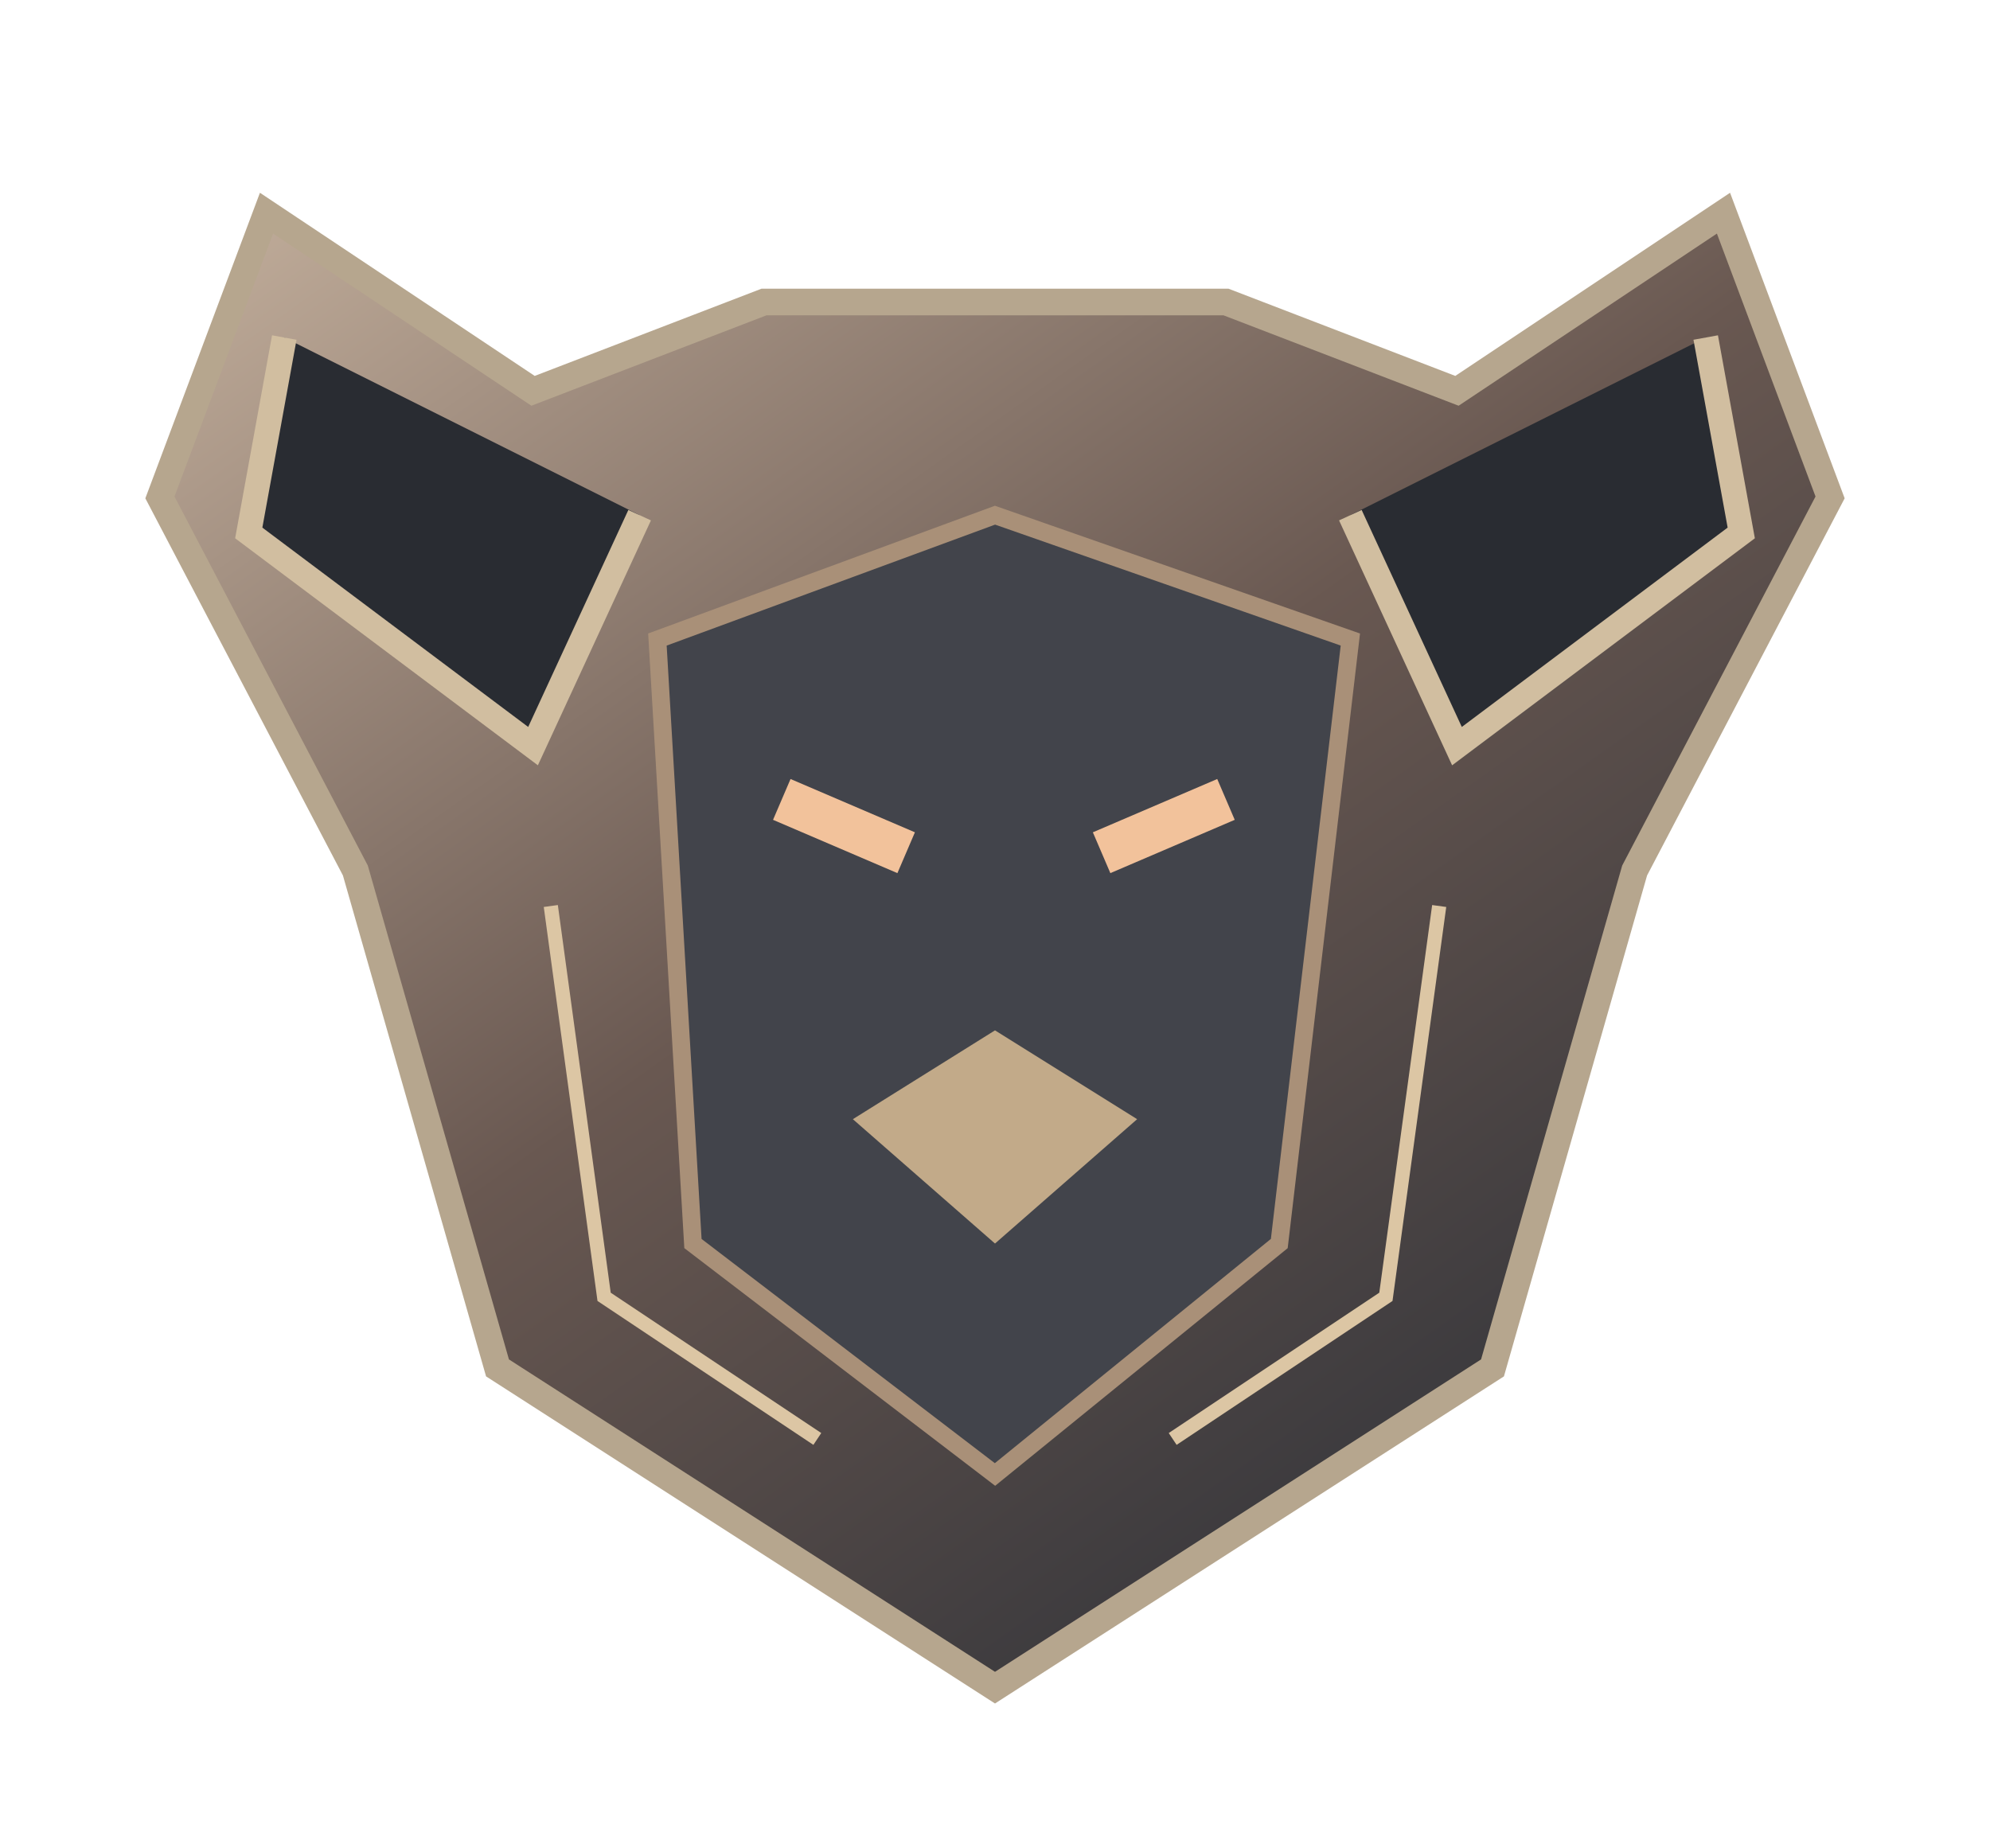
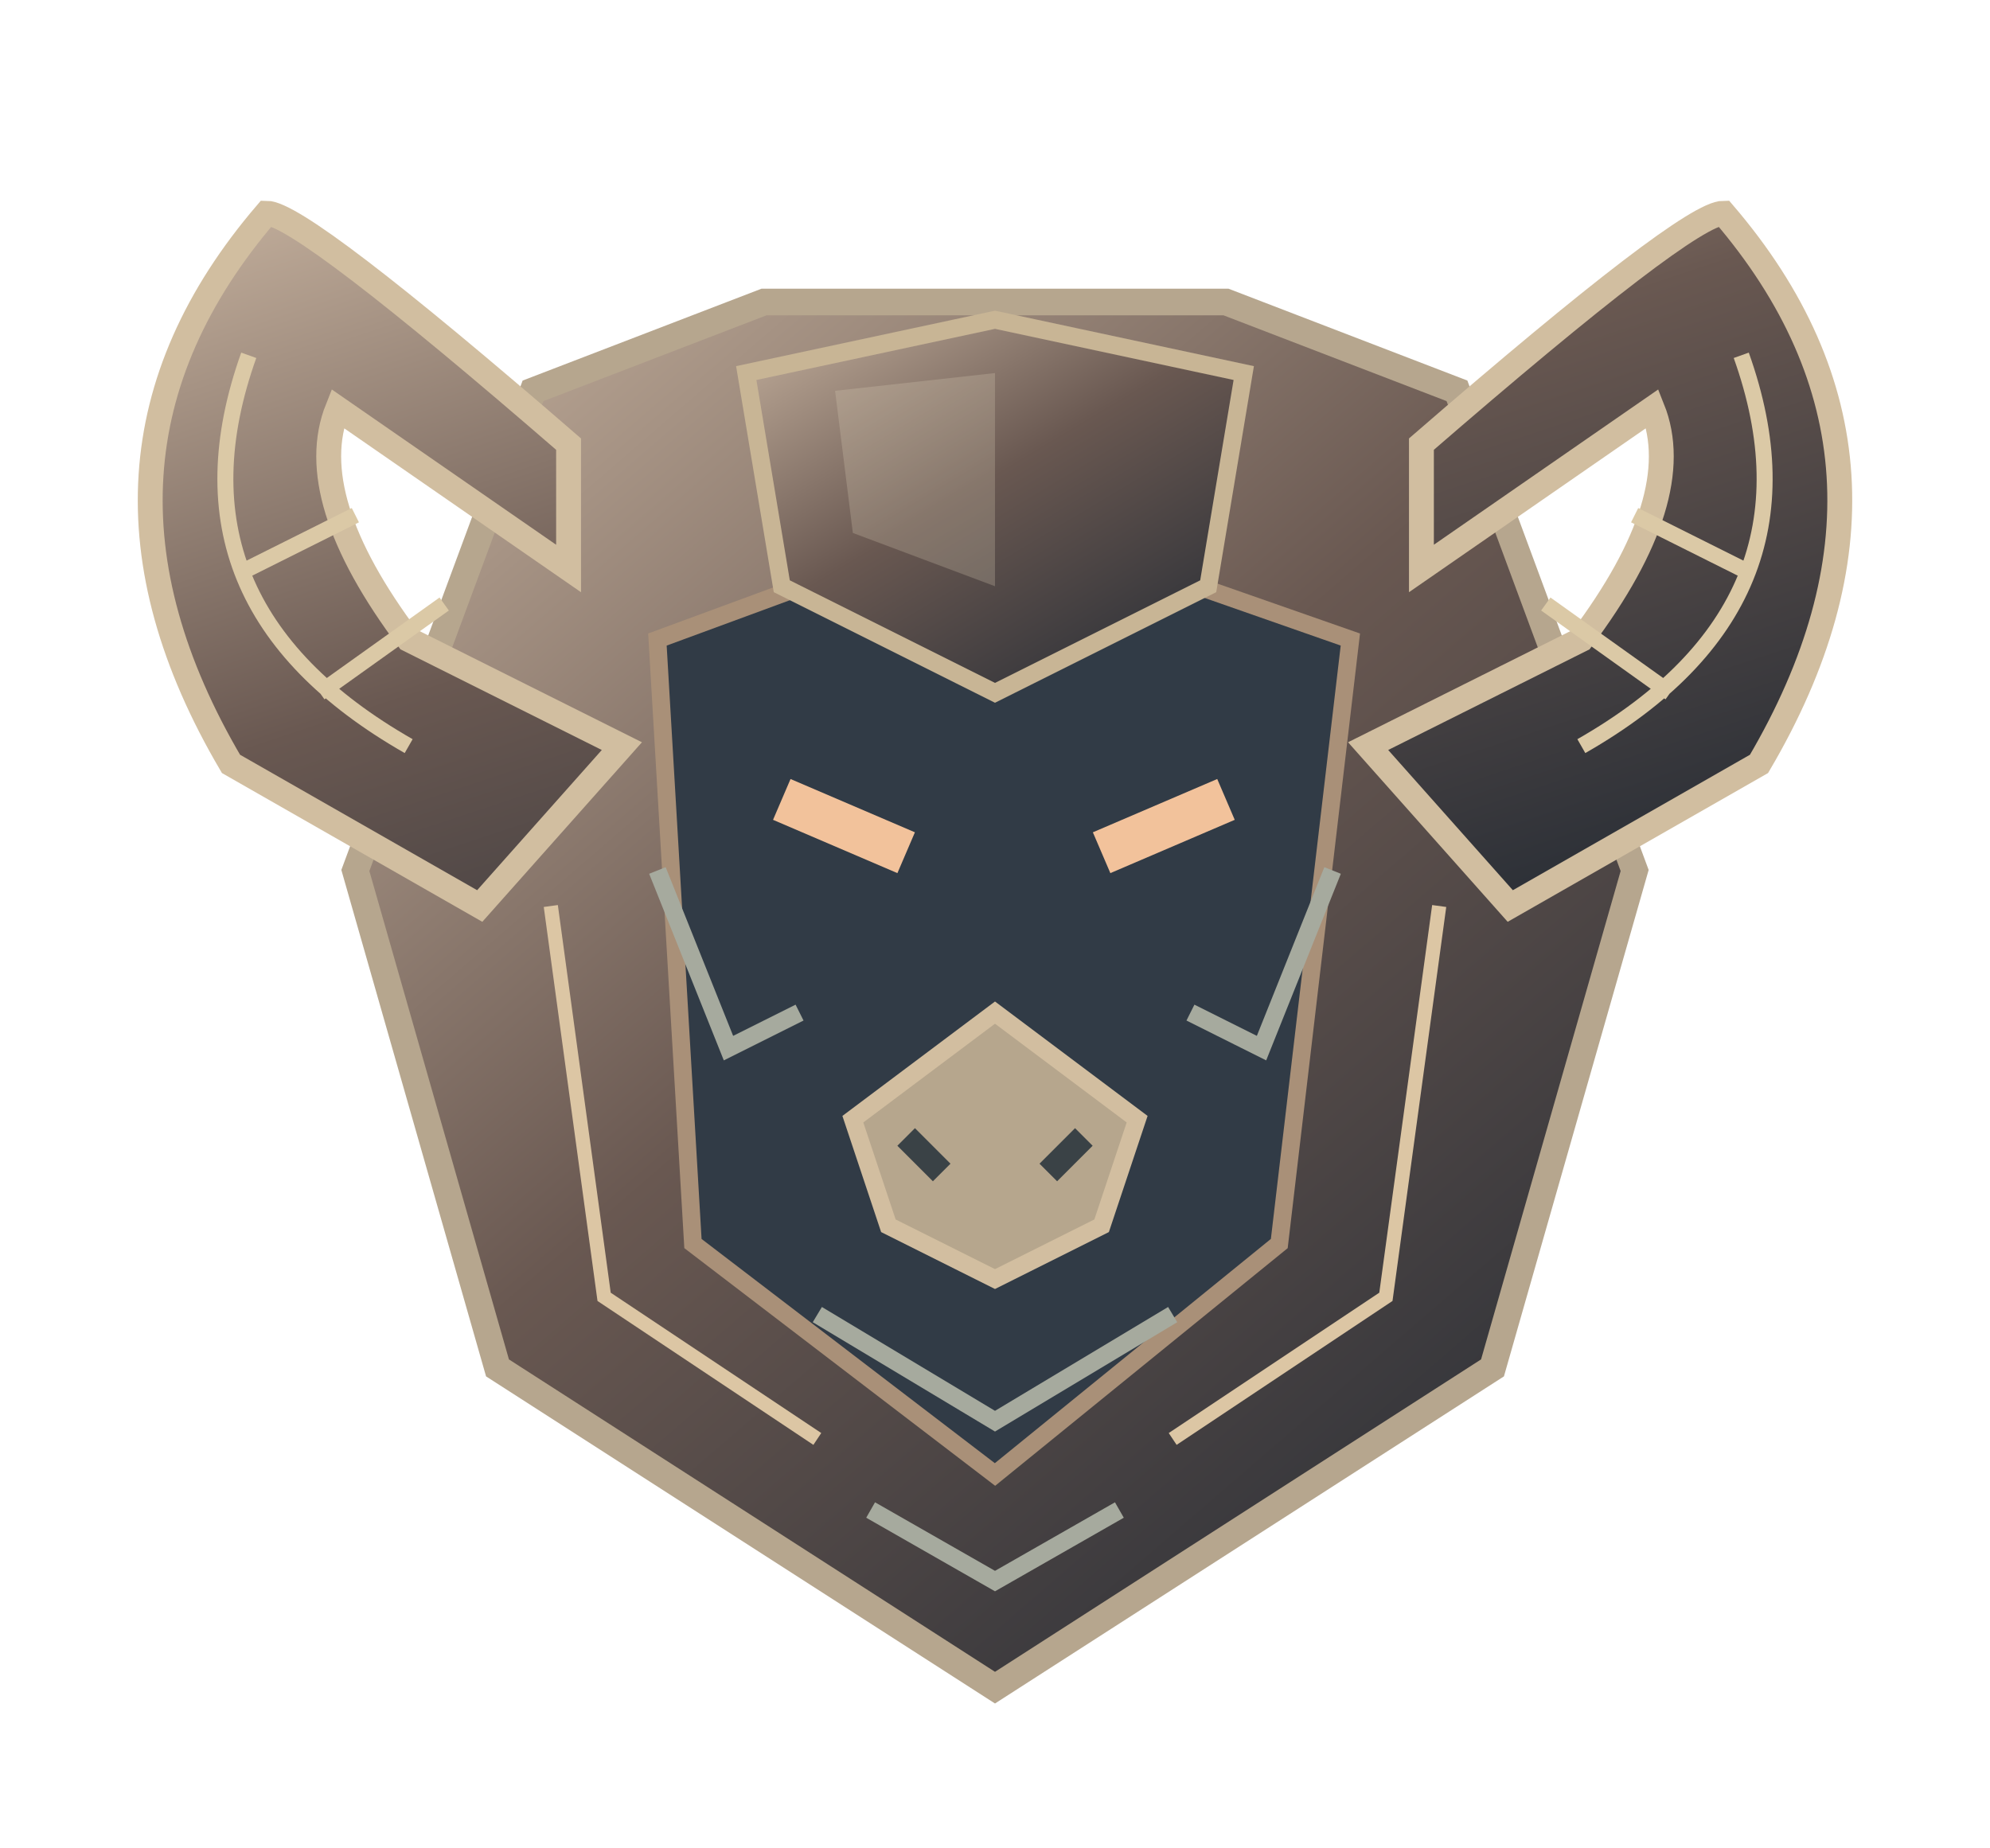
<svg xmlns="http://www.w3.org/2000/svg" width="224" height="208" viewBox="0 0 112 104">
  <defs>
    <linearGradient id="iron" x2=".8" y2="1">
      <stop stop-color="#c4b09d" />
      <stop offset=".5" stop-color="#695851" />
      <stop offset="1" stop-color="#2c3037" />
    </linearGradient>
  </defs>
-   <path d="M30 22L15 12L9 28L20 49L28 77L56 95L84 77L92 49L103 28L97 12L82 22L69 17L43 17Z" fill="url(#iron)" stroke="#b6a68e" stroke-width="1.5" />
-   <path d="M16 19L14 30L30 42L36 29M96 19L98 30L82 42L76 29" fill="#292c32" stroke="#d1bea0" stroke-width="1.4" />
-   <path d="M37 36L56 29L76 36L72 70L56 83L39 70Z" fill="#42444b" stroke="#a99078" />
+   <path d="M30 22L43 17L69 17L82 22L92 49L84 77L56 95L28 77L20 49Z" fill="url(#iron)" stroke="#b6a68e" stroke-width="1.5" />
+   <path d="M32 25Q17 12 15 12Q3 26 13 43L27 51L35 42L23 36Q17 28 19 23L32 32ZM80 25Q95 12 97 12Q109 26 99 43L85 51L77 42L89 36Q95 28 93 23L80 32Z" fill="url(#iron)" stroke="#d1bea0" stroke-width="1.4" />
+   <path d="M14 20Q9 34 23 42M98 20Q103 34 89 42M14 32L20 29M18 39L25 34M98 32L92 29M94 39L87 34" fill="none" stroke="#dbc9a6" stroke-width=".9" />
+   <path d="M37 36L56 29L76 36L72 70L56 83L39 70Z" fill="#313b46" stroke="#a99078" />
+   <path d="M42 21L56 18L70 21L68 33L56 39L44 33Z" fill="url(#iron)" stroke="#c8b595" />
+   <path d="M47 22L56 21L56 33L48 30Z" fill="#ddd0b7" opacity=".25" />
  <path d="M44 45L51 48M62 48L69 45" stroke="#f2c29b" stroke-width="2.5" />
-   <path d="M48 63L56 58L64 63L56 70Z" fill="#c2aa89" />
+   <path d="M48 63L56 57L64 63L62 69L56 72L50 69Z" fill="#b6a68d" stroke="#d2bea0" />
+   <path d="M51 64L53 66M59 66L61 64" stroke="#3a4246" stroke-width="1.4" />
+   <path d="M37 49L41 59L45 57M75 49L71 59L67 57M46 74L56 80L66 74M49 85L56 89L63 85" fill="none" stroke="#a6aa9e" stroke-width="1" />
  <path d="M31 51L34 73L46 81M81 51L78 73L66 81" fill="none" stroke="#dcc6a4" stroke-width=".8" />
</svg>
